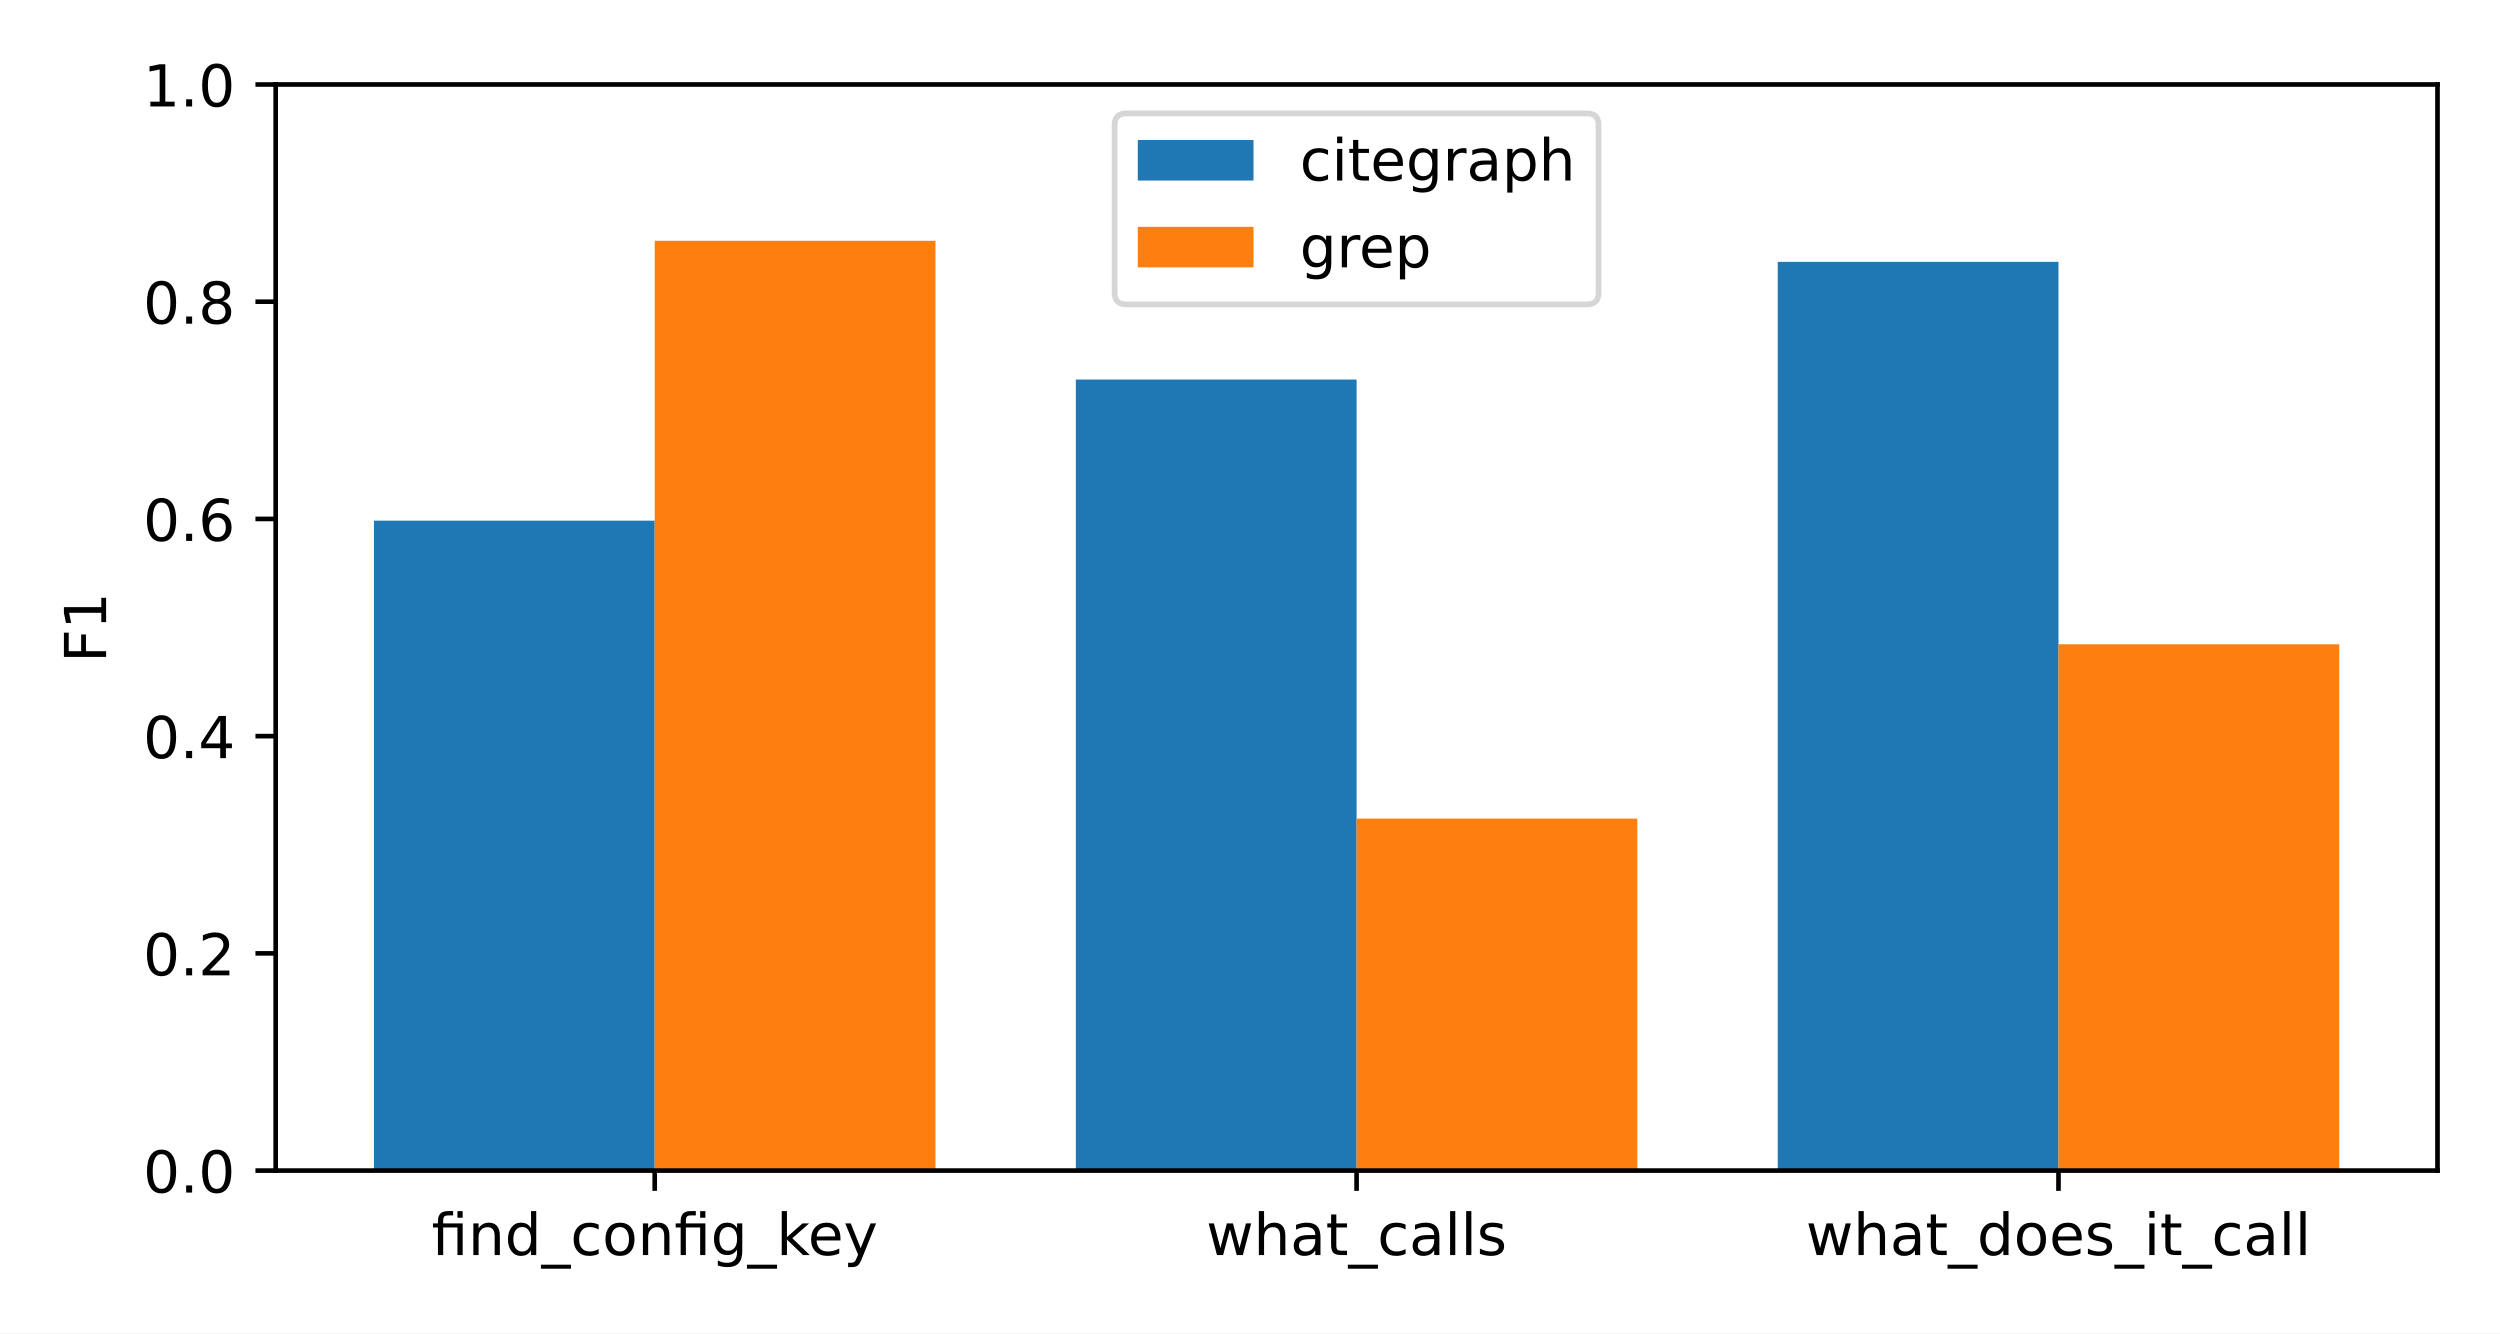
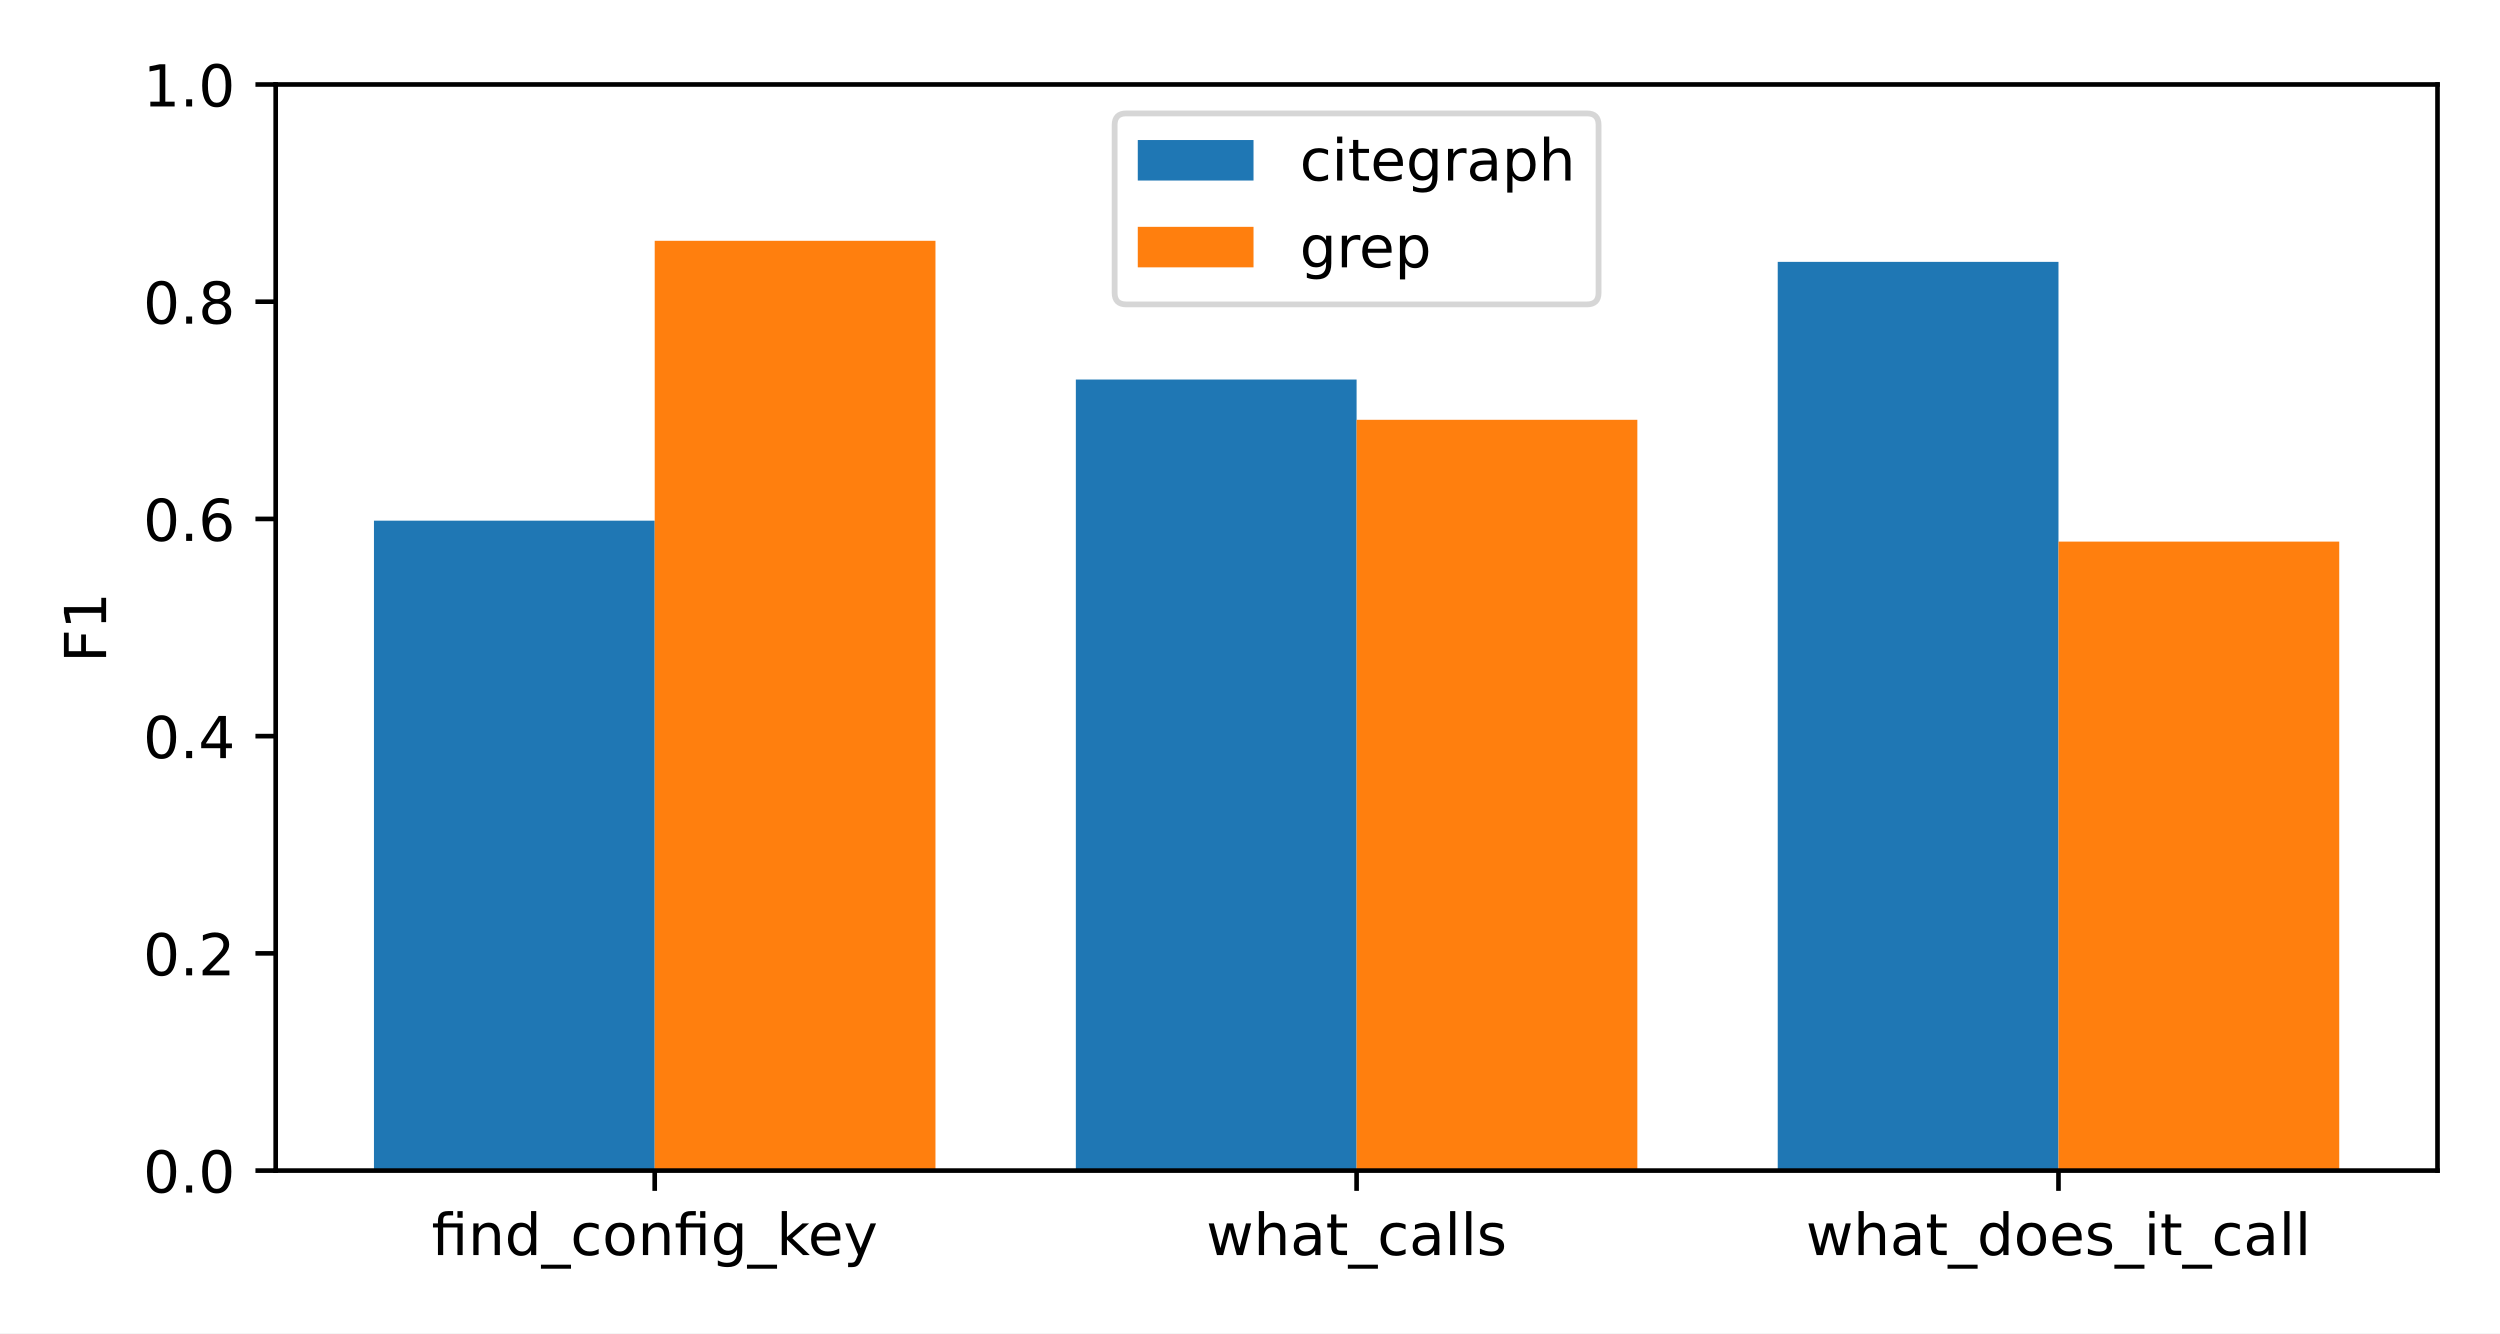
<svg xmlns="http://www.w3.org/2000/svg" xmlns:xlink="http://www.w3.org/1999/xlink" width="432pt" height="230.4pt" viewBox="0 0 432 230.4" version="1.1">
  <defs>
    <style type="text/css">*{stroke-linejoin: round; stroke-linecap: butt}</style>
  </defs>
  <g id="figure_1">
    <g id="patch_1">
      <path d="M 0 230.4  L 432 230.4  L 432 0  L 0 0  z " style="fill: #ffffff" />
    </g>
    <g id="axes_1">
      <g id="patch_2">
        <path d="M 47.64 202.278  L 421.2 202.278  L 421.2 14.599  L 47.64 14.599  z " style="fill: #ffffff" />
      </g>
      <g id="patch_3">
-         <path d="M 64.62 202.278  L 113.134 202.278  L 113.134 89.973  L 64.62 89.973  z " clip-path="url(#p0ddb57a6b1)" style="fill: #1f77b4" />
+         <path d="M 64.62 202.278  L 113.134 202.278  L 113.134 89.973  L 64.62 89.973  z " clip-path="url(#p4c6c30a7b7)" style="fill: #1f77b4" />
      </g>
      <g id="patch_4">
-         <path d="M 185.906 202.278  L 234.42 202.278  L 234.42 65.585  L 185.906 65.585  z " clip-path="url(#p0ddb57a6b1)" style="fill: #1f77b4" />
+         <path d="M 185.906 202.278  L 234.42 202.278  L 234.42 65.585  L 185.906 65.585  z " clip-path="url(#p4c6c30a7b7)" style="fill: #1f77b4" />
      </g>
      <g id="patch_5">
-         <path d="M 307.191 202.278  L 355.706 202.278  L 355.706 45.253  L 307.191 45.253  z " clip-path="url(#p0ddb57a6b1)" style="fill: #1f77b4" />
+         <path d="M 307.191 202.278  L 355.706 202.278  L 355.706 45.253  L 307.191 45.253  z " clip-path="url(#p4c6c30a7b7)" style="fill: #1f77b4" />
      </g>
      <g id="patch_6">
-         <path d="M 113.134 202.278  L 161.649 202.278  L 161.649 41.61  L 113.134 41.61  z " clip-path="url(#p0ddb57a6b1)" style="fill: #ff7f0e" />
+         <path d="M 113.134 202.278  L 161.649 202.278  L 161.649 41.61  L 113.134 41.61  z " clip-path="url(#p4c6c30a7b7)" style="fill: #ff7f0e" />
      </g>
      <g id="patch_7">
-         <path d="M 234.42 202.278  L 282.934 202.278  L 282.934 141.452  L 234.42 141.452  z " clip-path="url(#p0ddb57a6b1)" style="fill: #ff7f0e" />
+         <path d="M 234.42 202.278  L 282.934 202.278  L 282.934 72.538  L 234.42 72.538  z " clip-path="url(#p4c6c30a7b7)" style="fill: #ff7f0e" />
      </g>
      <g id="patch_8">
-         <path d="M 355.706 202.278  L 404.22 202.278  L 404.22 111.332  L 355.706 111.332  z " clip-path="url(#p0ddb57a6b1)" style="fill: #ff7f0e" />
+         <path d="M 355.706 202.278  L 404.22 202.278  L 404.22 93.586  L 355.706 93.586  z " clip-path="url(#p4c6c30a7b7)" style="fill: #ff7f0e" />
      </g>
      <g id="matplotlib.axis_1">
        <g id="xtick_1">
          <g id="line2d_1">
            <defs>
-               <path id="ma618fa76ad" d="M 0 0  L 0 3.5  " style="stroke: #000000; stroke-width: 0.8" />
+               <path id="mf35f7488b2" d="M 0 0  L 0 3.5  " style="stroke: #000000; stroke-width: 0.8" />
            </defs>
            <g>
-               <use xlink:href="#ma618fa76ad" x="113.134" y="202.278" style="stroke: #000000; stroke-width: 0.8" />
+               <use xlink:href="#mf35f7488b2" x="113.134" y="202.278" style="stroke: #000000; stroke-width: 0.8" />
            </g>
          </g>
          <g id="text_1">
            <g transform="translate(74.58819 216.8761) scale(0.1 -0.1)">
              <defs>
                <path id="DejaVuSans-13af" d="M 3431 3500  L 3431 0  L 2853 0  L 2853 3053  L 1275 3053  L 1275 0  L 697 0  L 697 3053  L 147 3053  L 147 3500  L 697 3500  L 697 3744  Q 697 4316 967 4589  Q 1238 4863 1797 4863  L 2375 4863  L 2375 4384  L 1825 4384  Q 1516 4384 1395 4259  Q 1275 4134 1275 3809  L 1275 3500  L 3431 3500  z M 2853 4856  L 3431 4856  L 3431 4128  L 2853 4128  L 2853 4856  z " transform="scale(0.015625)" />
                <path id="DejaVuSans-51" d="M 3513 2113  L 3513 0  L 2938 0  L 2938 2094  Q 2938 2591 2744 2837  Q 2550 3084 2163 3084  Q 1697 3084 1428 2787  Q 1159 2491 1159 1978  L 1159 0  L 581 0  L 581 3500  L 1159 3500  L 1159 2956  Q 1366 3272 1645 3428  Q 1925 3584 2291 3584  Q 2894 3584 3203 3211  Q 3513 2838 3513 2113  z " transform="scale(0.015625)" />
                <path id="DejaVuSans-47" d="M 2906 2969  L 2906 4863  L 3481 4863  L 3481 0  L 2906 0  L 2906 525  Q 2725 213 2448 61  Q 2172 -91 1784 -91  Q 1150 -91 751 415  Q 353 922 353 1747  Q 353 2572 751 3078  Q 1150 3584 1784 3584  Q 2172 3584 2448 3432  Q 2725 3281 2906 2969  z M 947 1747  Q 947 1113 1208 752  Q 1469 391 1925 391  Q 2381 391 2643 752  Q 2906 1113 2906 1747  Q 2906 2381 2643 2742  Q 2381 3103 1925 3103  Q 1469 3103 1208 2742  Q 947 2381 947 1747  z " transform="scale(0.015625)" />
                <path id="DejaVuSans-42" d="M 3263 -1063  L 3263 -1509  L -63 -1509  L -63 -1063  L 3263 -1063  z " transform="scale(0.015625)" />
                <path id="DejaVuSans-46" d="M 3122 3366  L 3122 2828  Q 2878 2963 2633 3030  Q 2388 3097 2138 3097  Q 1578 3097 1268 2742  Q 959 2388 959 1747  Q 959 1106 1268 751  Q 1578 397 2138 397  Q 2388 397 2633 464  Q 2878 531 3122 666  L 3122 134  Q 2881 22 2623 -34  Q 2366 -91 2075 -91  Q 1284 -91 818 406  Q 353 903 353 1747  Q 353 2603 823 3093  Q 1294 3584 2113 3584  Q 2378 3584 2631 3529  Q 2884 3475 3122 3366  z " transform="scale(0.015625)" />
                <path id="DejaVuSans-52" d="M 1959 3097  Q 1497 3097 1228 2736  Q 959 2375 959 1747  Q 959 1119 1226 758  Q 1494 397 1959 397  Q 2419 397 2687 759  Q 2956 1122 2956 1747  Q 2956 2369 2687 2733  Q 2419 3097 1959 3097  z M 1959 3584  Q 2709 3584 3137 3096  Q 3566 2609 3566 1747  Q 3566 888 3137 398  Q 2709 -91 1959 -91  Q 1206 -91 779 398  Q 353 888 353 1747  Q 353 2609 779 3096  Q 1206 3584 1959 3584  z " transform="scale(0.015625)" />
                <path id="DejaVuSans-4a" d="M 2906 1791  Q 2906 2416 2648 2759  Q 2391 3103 1925 3103  Q 1463 3103 1205 2759  Q 947 2416 947 1791  Q 947 1169 1205 825  Q 1463 481 1925 481  Q 2391 481 2648 825  Q 2906 1169 2906 1791  z M 3481 434  Q 3481 -459 3084 -895  Q 2688 -1331 1869 -1331  Q 1566 -1331 1297 -1286  Q 1028 -1241 775 -1147  L 775 -588  Q 1028 -725 1275 -790  Q 1522 -856 1778 -856  Q 2344 -856 2625 -561  Q 2906 -266 2906 331  L 2906 616  Q 2728 306 2450 153  Q 2172 0 1784 0  Q 1141 0 747 490  Q 353 981 353 1791  Q 353 2603 747 3093  Q 1141 3584 1784 3584  Q 2172 3584 2450 3431  Q 2728 3278 2906 2969  L 2906 3500  L 3481 3500  L 3481 434  z " transform="scale(0.015625)" />
                <path id="DejaVuSans-4e" d="M 581 4863  L 1159 4863  L 1159 1991  L 2875 3500  L 3609 3500  L 1753 1863  L 3688 0  L 2938 0  L 1159 1709  L 1159 0  L 581 0  L 581 4863  z " transform="scale(0.015625)" />
                <path id="DejaVuSans-48" d="M 3597 1894  L 3597 1613  L 953 1613  Q 991 1019 1311 708  Q 1631 397 2203 397  Q 2534 397 2845 478  Q 3156 559 3463 722  L 3463 178  Q 3153 47 2828 -22  Q 2503 -91 2169 -91  Q 1331 -91 842 396  Q 353 884 353 1716  Q 353 2575 817 3079  Q 1281 3584 2069 3584  Q 2775 3584 3186 3129  Q 3597 2675 3597 1894  z M 3022 2063  Q 3016 2534 2758 2815  Q 2500 3097 2075 3097  Q 1594 3097 1305 2825  Q 1016 2553 972 2059  L 3022 2063  z " transform="scale(0.015625)" />
                <path id="DejaVuSans-5c" d="M 2059 -325  Q 1816 -950 1584 -1140  Q 1353 -1331 966 -1331  L 506 -1331  L 506 -850  L 844 -850  Q 1081 -850 1212 -737  Q 1344 -625 1503 -206  L 1606 56  L 191 3500  L 800 3500  L 1894 763  L 2988 3500  L 3597 3500  L 2059 -325  z " transform="scale(0.015625)" />
              </defs>
              <use xlink:href="#DejaVuSans-13af" />
              <use xlink:href="#DejaVuSans-51" transform="translate(62.98438 0)" />
              <use xlink:href="#DejaVuSans-47" transform="translate(126.3594 0)" />
              <use xlink:href="#DejaVuSans-42" transform="translate(189.8438 0)" />
              <use xlink:href="#DejaVuSans-46" transform="translate(239.8438 0)" />
              <use xlink:href="#DejaVuSans-52" transform="translate(294.8281 0)" />
              <use xlink:href="#DejaVuSans-51" transform="translate(356.0156 0)" />
              <use xlink:href="#DejaVuSans-13af" transform="translate(419.3906 0)" />
              <use xlink:href="#DejaVuSans-4a" transform="translate(482.375 0)" />
              <use xlink:href="#DejaVuSans-42" transform="translate(545.8594 0)" />
              <use xlink:href="#DejaVuSans-4e" transform="translate(595.8594 0)" />
              <use xlink:href="#DejaVuSans-48" transform="translate(650.2031 0)" />
              <use xlink:href="#DejaVuSans-5c" transform="translate(711.7344 0)" />
            </g>
          </g>
        </g>
        <g id="xtick_2">
          <g id="line2d_2">
            <g>
-               <use xlink:href="#ma618fa76ad" x="234.42" y="202.278" style="stroke: #000000; stroke-width: 0.8" />
+               <use xlink:href="#mf35f7488b2" x="234.42" y="202.278" style="stroke: #000000; stroke-width: 0.8" />
            </g>
          </g>
          <g id="text_2">
            <g transform="translate(208.4419 216.8761) scale(0.1 -0.1)">
              <defs>
                <path id="DejaVuSans-5a" d="M 269 3500  L 844 3500  L 1563 769  L 2278 3500  L 2956 3500  L 3675 769  L 4391 3500  L 4966 3500  L 4050 0  L 3372 0  L 2619 2869  L 1863 0  L 1184 0  L 269 3500  z " transform="scale(0.015625)" />
                <path id="DejaVuSans-4b" d="M 3513 2113  L 3513 0  L 2938 0  L 2938 2094  Q 2938 2591 2744 2837  Q 2550 3084 2163 3084  Q 1697 3084 1428 2787  Q 1159 2491 1159 1978  L 1159 0  L 581 0  L 581 4863  L 1159 4863  L 1159 2956  Q 1366 3272 1645 3428  Q 1925 3584 2291 3584  Q 2894 3584 3203 3211  Q 3513 2838 3513 2113  z " transform="scale(0.015625)" />
                <path id="DejaVuSans-44" d="M 2194 1759  Q 1497 1759 1228 1600  Q 959 1441 959 1056  Q 959 750 1161 570  Q 1363 391 1709 391  Q 2188 391 2477 730  Q 2766 1069 2766 1631  L 2766 1759  L 2194 1759  z M 3341 1997  L 3341 0  L 2766 0  L 2766 531  Q 2569 213 2275 61  Q 1981 -91 1556 -91  Q 1019 -91 701 211  Q 384 513 384 1019  Q 384 1609 779 1909  Q 1175 2209 1959 2209  L 2766 2209  L 2766 2266  Q 2766 2663 2505 2880  Q 2244 3097 1772 3097  Q 1472 3097 1187 3025  Q 903 2953 641 2809  L 641 3341  Q 956 3463 1253 3523  Q 1550 3584 1831 3584  Q 2591 3584 2966 3190  Q 3341 2797 3341 1997  z " transform="scale(0.015625)" />
                <path id="DejaVuSans-57" d="M 1172 4494  L 1172 3500  L 2356 3500  L 2356 3053  L 1172 3053  L 1172 1153  Q 1172 725 1289 603  Q 1406 481 1766 481  L 2356 481  L 2356 0  L 1766 0  Q 1100 0 847 248  Q 594 497 594 1153  L 594 3053  L 172 3053  L 172 3500  L 594 3500  L 594 4494  L 1172 4494  z " transform="scale(0.015625)" />
                <path id="DejaVuSans-4f" d="M 603 4863  L 1178 4863  L 1178 0  L 603 0  L 603 4863  z " transform="scale(0.015625)" />
                <path id="DejaVuSans-56" d="M 2834 3397  L 2834 2853  Q 2591 2978 2328 3040  Q 2066 3103 1784 3103  Q 1356 3103 1142 2972  Q 928 2841 928 2578  Q 928 2378 1081 2264  Q 1234 2150 1697 2047  L 1894 2003  Q 2506 1872 2764 1633  Q 3022 1394 3022 966  Q 3022 478 2636 193  Q 2250 -91 1575 -91  Q 1294 -91 989 -36  Q 684 19 347 128  L 347 722  Q 666 556 975 473  Q 1284 391 1588 391  Q 1994 391 2212 530  Q 2431 669 2431 922  Q 2431 1156 2273 1281  Q 2116 1406 1581 1522  L 1381 1569  Q 847 1681 609 1914  Q 372 2147 372 2553  Q 372 3047 722 3315  Q 1072 3584 1716 3584  Q 2034 3584 2315 3537  Q 2597 3491 2834 3397  z " transform="scale(0.015625)" />
              </defs>
              <use xlink:href="#DejaVuSans-5a" />
              <use xlink:href="#DejaVuSans-4b" transform="translate(81.78125 0)" />
              <use xlink:href="#DejaVuSans-44" transform="translate(145.1562 0)" />
              <use xlink:href="#DejaVuSans-57" transform="translate(206.4375 0)" />
              <use xlink:href="#DejaVuSans-42" transform="translate(245.6406 0)" />
              <use xlink:href="#DejaVuSans-46" transform="translate(295.6406 0)" />
              <use xlink:href="#DejaVuSans-44" transform="translate(350.625 0)" />
              <use xlink:href="#DejaVuSans-4f" transform="translate(411.9062 0)" />
              <use xlink:href="#DejaVuSans-4f" transform="translate(439.6875 0)" />
              <use xlink:href="#DejaVuSans-56" transform="translate(467.4688 0)" />
            </g>
          </g>
        </g>
        <g id="xtick_3">
          <g id="line2d_3">
            <g>
-               <use xlink:href="#ma618fa76ad" x="355.706" y="202.278" style="stroke: #000000; stroke-width: 0.8" />
+               <use xlink:href="#mf35f7488b2" x="355.706" y="202.278" style="stroke: #000000; stroke-width: 0.8" />
            </g>
          </g>
          <g id="text_3">
            <g transform="translate(312.0682 216.8761) scale(0.1 -0.1)">
              <defs>
                <path id="DejaVuSans-4c" d="M 603 3500  L 1178 3500  L 1178 0  L 603 0  L 603 3500  z M 603 4863  L 1178 4863  L 1178 4134  L 603 4134  L 603 4863  z " transform="scale(0.015625)" />
              </defs>
              <use xlink:href="#DejaVuSans-5a" />
              <use xlink:href="#DejaVuSans-4b" transform="translate(81.78125 0)" />
              <use xlink:href="#DejaVuSans-44" transform="translate(145.1562 0)" />
              <use xlink:href="#DejaVuSans-57" transform="translate(206.4375 0)" />
              <use xlink:href="#DejaVuSans-42" transform="translate(245.6406 0)" />
              <use xlink:href="#DejaVuSans-47" transform="translate(295.6406 0)" />
              <use xlink:href="#DejaVuSans-52" transform="translate(359.125 0)" />
              <use xlink:href="#DejaVuSans-48" transform="translate(420.3125 0)" />
              <use xlink:href="#DejaVuSans-56" transform="translate(481.8438 0)" />
              <use xlink:href="#DejaVuSans-42" transform="translate(533.9375 0)" />
              <use xlink:href="#DejaVuSans-4c" transform="translate(583.9375 0)" />
              <use xlink:href="#DejaVuSans-57" transform="translate(611.7188 0)" />
              <use xlink:href="#DejaVuSans-42" transform="translate(650.9219 0)" />
              <use xlink:href="#DejaVuSans-46" transform="translate(700.9219 0)" />
              <use xlink:href="#DejaVuSans-44" transform="translate(755.9062 0)" />
              <use xlink:href="#DejaVuSans-4f" transform="translate(817.1875 0)" />
              <use xlink:href="#DejaVuSans-4f" transform="translate(844.9688 0)" />
            </g>
          </g>
        </g>
      </g>
      <g id="matplotlib.axis_2">
        <g id="ytick_1">
          <g id="line2d_4">
            <defs>
-               <path id="mf900e54411" d="M 0 0  L -3.5 0  " style="stroke: #000000; stroke-width: 0.8" />
+               <path id="m1f753cde21" d="M 0 0  L -3.5 0  " style="stroke: #000000; stroke-width: 0.8" />
            </defs>
            <g>
-               <use xlink:href="#mf900e54411" x="47.64" y="202.278" style="stroke: #000000; stroke-width: 0.8" />
+               <use xlink:href="#m1f753cde21" x="47.64" y="202.278" style="stroke: #000000; stroke-width: 0.8" />
            </g>
          </g>
          <g id="text_4">
            <g transform="translate(24.73688 206.0765) scale(0.1 -0.1)">
              <defs>
                <path id="DejaVuSans-13" d="M 2034 4250  Q 1547 4250 1301 3770  Q 1056 3291 1056 2328  Q 1056 1369 1301 889  Q 1547 409 2034 409  Q 2525 409 2770 889  Q 3016 1369 3016 2328  Q 3016 3291 2770 3770  Q 2525 4250 2034 4250  z M 2034 4750  Q 2819 4750 3233 4129  Q 3647 3509 3647 2328  Q 3647 1150 3233 529  Q 2819 -91 2034 -91  Q 1250 -91 836 529  Q 422 1150 422 2328  Q 422 3509 836 4129  Q 1250 4750 2034 4750  z " transform="scale(0.015625)" />
                <path id="DejaVuSans-11" d="M 684 794  L 1344 794  L 1344 0  L 684 0  L 684 794  z " transform="scale(0.015625)" />
              </defs>
              <use xlink:href="#DejaVuSans-13" />
              <use xlink:href="#DejaVuSans-11" transform="translate(63.625 0)" />
              <use xlink:href="#DejaVuSans-13" transform="translate(95.40625 0)" />
            </g>
          </g>
        </g>
        <g id="ytick_2">
          <g id="line2d_5">
            <g>
-               <use xlink:href="#mf900e54411" x="47.64" y="164.742" style="stroke: #000000; stroke-width: 0.8" />
+               <use xlink:href="#m1f753cde21" x="47.64" y="164.742" style="stroke: #000000; stroke-width: 0.8" />
            </g>
          </g>
          <g id="text_5">
            <g transform="translate(24.73688 168.5407) scale(0.1 -0.1)">
              <defs>
                <path id="DejaVuSans-15" d="M 1228 531  L 3431 531  L 3431 0  L 469 0  L 469 531  Q 828 903 1448 1529  Q 2069 2156 2228 2338  Q 2531 2678 2651 2914  Q 2772 3150 2772 3378  Q 2772 3750 2511 3984  Q 2250 4219 1831 4219  Q 1534 4219 1204 4116  Q 875 4013 500 3803  L 500 4441  Q 881 4594 1212 4672  Q 1544 4750 1819 4750  Q 2544 4750 2975 4387  Q 3406 4025 3406 3419  Q 3406 3131 3298 2873  Q 3191 2616 2906 2266  Q 2828 2175 2409 1742  Q 1991 1309 1228 531  z " transform="scale(0.015625)" />
              </defs>
              <use xlink:href="#DejaVuSans-13" />
              <use xlink:href="#DejaVuSans-11" transform="translate(63.625 0)" />
              <use xlink:href="#DejaVuSans-15" transform="translate(95.40625 0)" />
            </g>
          </g>
        </g>
        <g id="ytick_3">
          <g id="line2d_6">
            <g>
-               <use xlink:href="#mf900e54411" x="47.64" y="127.206" style="stroke: #000000; stroke-width: 0.8" />
+               <use xlink:href="#m1f753cde21" x="47.64" y="127.206" style="stroke: #000000; stroke-width: 0.8" />
            </g>
          </g>
          <g id="text_6">
            <g transform="translate(24.73688 131.005) scale(0.1 -0.1)">
              <defs>
                <path id="DejaVuSans-17" d="M 2419 4116  L 825 1625  L 2419 1625  L 2419 4116  z M 2253 4666  L 3047 4666  L 3047 1625  L 3713 1625  L 3713 1100  L 3047 1100  L 3047 0  L 2419 0  L 2419 1100  L 313 1100  L 313 1709  L 2253 4666  z " transform="scale(0.015625)" />
              </defs>
              <use xlink:href="#DejaVuSans-13" />
              <use xlink:href="#DejaVuSans-11" transform="translate(63.625 0)" />
              <use xlink:href="#DejaVuSans-17" transform="translate(95.40625 0)" />
            </g>
          </g>
        </g>
        <g id="ytick_4">
          <g id="line2d_7">
            <g>
-               <use xlink:href="#mf900e54411" x="47.64" y="89.67" style="stroke: #000000; stroke-width: 0.8" />
+               <use xlink:href="#m1f753cde21" x="47.64" y="89.67" style="stroke: #000000; stroke-width: 0.8" />
            </g>
          </g>
          <g id="text_7">
            <g transform="translate(24.73688 93.46919) scale(0.1 -0.1)">
              <defs>
                <path id="DejaVuSans-19" d="M 2113 2584  Q 1688 2584 1439 2293  Q 1191 2003 1191 1497  Q 1191 994 1439 701  Q 1688 409 2113 409  Q 2538 409 2786 701  Q 3034 994 3034 1497  Q 3034 2003 2786 2293  Q 2538 2584 2113 2584  z M 3366 4563  L 3366 3988  Q 3128 4100 2886 4159  Q 2644 4219 2406 4219  Q 1781 4219 1451 3797  Q 1122 3375 1075 2522  Q 1259 2794 1537 2939  Q 1816 3084 2150 3084  Q 2853 3084 3261 2657  Q 3669 2231 3669 1497  Q 3669 778 3244 343  Q 2819 -91 2113 -91  Q 1303 -91 875 529  Q 447 1150 447 2328  Q 447 3434 972 4092  Q 1497 4750 2381 4750  Q 2619 4750 2861 4703  Q 3103 4656 3366 4563  z " transform="scale(0.015625)" />
              </defs>
              <use xlink:href="#DejaVuSans-13" />
              <use xlink:href="#DejaVuSans-11" transform="translate(63.625 0)" />
              <use xlink:href="#DejaVuSans-19" transform="translate(95.40625 0)" />
            </g>
          </g>
        </g>
        <g id="ytick_5">
          <g id="line2d_8">
            <g>
-               <use xlink:href="#mf900e54411" x="47.64" y="52.135" style="stroke: #000000; stroke-width: 0.8" />
+               <use xlink:href="#m1f753cde21" x="47.64" y="52.135" style="stroke: #000000; stroke-width: 0.8" />
            </g>
          </g>
          <g id="text_8">
            <g transform="translate(24.73688 55.93342) scale(0.1 -0.1)">
              <defs>
                <path id="DejaVuSans-1b" d="M 2034 2216  Q 1584 2216 1326 1975  Q 1069 1734 1069 1313  Q 1069 891 1326 650  Q 1584 409 2034 409  Q 2484 409 2743 651  Q 3003 894 3003 1313  Q 3003 1734 2745 1975  Q 2488 2216 2034 2216  z M 1403 2484  Q 997 2584 770 2862  Q 544 3141 544 3541  Q 544 4100 942 4425  Q 1341 4750 2034 4750  Q 2731 4750 3128 4425  Q 3525 4100 3525 3541  Q 3525 3141 3298 2862  Q 3072 2584 2669 2484  Q 3125 2378 3379 2068  Q 3634 1759 3634 1313  Q 3634 634 3220 271  Q 2806 -91 2034 -91  Q 1263 -91 848 271  Q 434 634 434 1313  Q 434 1759 690 2068  Q 947 2378 1403 2484  z M 1172 3481  Q 1172 3119 1398 2916  Q 1625 2713 2034 2713  Q 2441 2713 2670 2916  Q 2900 3119 2900 3481  Q 2900 3844 2670 4047  Q 2441 4250 2034 4250  Q 1625 4250 1398 4047  Q 1172 3844 1172 3481  z " transform="scale(0.015625)" />
              </defs>
              <use xlink:href="#DejaVuSans-13" />
              <use xlink:href="#DejaVuSans-11" transform="translate(63.625 0)" />
              <use xlink:href="#DejaVuSans-1b" transform="translate(95.40625 0)" />
            </g>
          </g>
        </g>
        <g id="ytick_6">
          <g id="line2d_9">
            <g>
-               <use xlink:href="#mf900e54411" x="47.64" y="14.599" style="stroke: #000000; stroke-width: 0.8" />
+               <use xlink:href="#m1f753cde21" x="47.64" y="14.599" style="stroke: #000000; stroke-width: 0.8" />
            </g>
          </g>
          <g id="text_9">
            <g transform="translate(24.73688 18.39766) scale(0.1 -0.1)">
              <defs>
                <path id="DejaVuSans-14" d="M 794 531  L 1825 531  L 1825 4091  L 703 3866  L 703 4441  L 1819 4666  L 2450 4666  L 2450 531  L 3481 531  L 3481 0  L 794 0  L 794 531  z " transform="scale(0.015625)" />
              </defs>
              <use xlink:href="#DejaVuSans-14" />
              <use xlink:href="#DejaVuSans-11" transform="translate(63.625 0)" />
              <use xlink:href="#DejaVuSans-13" transform="translate(95.40625 0)" />
            </g>
          </g>
        </g>
        <g id="text_10">
          <g transform="translate(18.33453 114.4953) rotate(-90) scale(0.1 -0.1)">
            <defs>
              <path id="DejaVuSans-29" d="M 628 4666  L 3309 4666  L 3309 4134  L 1259 4134  L 1259 2759  L 3109 2759  L 3109 2228  L 1259 2228  L 1259 0  L 628 0  L 628 4666  z " transform="scale(0.015625)" />
            </defs>
            <use xlink:href="#DejaVuSans-29" />
            <use xlink:href="#DejaVuSans-14" transform="translate(57.51562 0)" />
          </g>
        </g>
      </g>
      <g id="patch_9">
        <path d="M 47.64 202.278  L 47.64 14.599  " style="fill: none; stroke: #000000; stroke-width: 0.8; stroke-linejoin: miter; stroke-linecap: square" />
      </g>
      <g id="patch_10">
        <path d="M 421.2 202.278  L 421.2 14.599  " style="fill: none; stroke: #000000; stroke-width: 0.8; stroke-linejoin: miter; stroke-linecap: square" />
      </g>
      <g id="patch_11">
        <path d="M 47.64 202.278  L 421.2 202.278  " style="fill: none; stroke: #000000; stroke-width: 0.8; stroke-linejoin: miter; stroke-linecap: square" />
      </g>
      <g id="patch_12">
        <path d="M 47.64 14.599  L 421.2 14.599  " style="fill: none; stroke: #000000; stroke-width: 0.8; stroke-linejoin: miter; stroke-linecap: square" />
      </g>
      <g id="legend_1">
        <g id="patch_13">
          <path d="M 194.608 52.6  L 274.232 52.6  Q 276.232 52.6 276.232 50.6  L 276.232 21.599  Q 276.232 19.599 274.232 19.599  L 194.608 19.599  Q 192.608 19.599 192.608 21.599  L 192.608 50.6  Q 192.608 52.6 194.608 52.6  z " style="fill: #ffffff; opacity: 0.8; stroke: #cccccc; stroke-linejoin: miter" />
        </g>
        <g id="patch_14">
          <path d="M 196.608 31.197  L 216.608 31.197  L 216.608 24.197  L 196.608 24.197  z " style="fill: #1f77b4" />
        </g>
        <g id="text_11">
          <g transform="translate(224.6083 31.19727) scale(0.1 -0.1)">
            <defs>
              <path id="DejaVuSans-55" d="M 2631 2963  Q 2534 3019 2420 3045  Q 2306 3072 2169 3072  Q 1681 3072 1420 2755  Q 1159 2438 1159 1844  L 1159 0  L 581 0  L 581 3500  L 1159 3500  L 1159 2956  Q 1341 3275 1631 3429  Q 1922 3584 2338 3584  Q 2397 3584 2469 3576  Q 2541 3569 2628 3553  L 2631 2963  z " transform="scale(0.015625)" />
              <path id="DejaVuSans-53" d="M 1159 525  L 1159 -1331  L 581 -1331  L 581 3500  L 1159 3500  L 1159 2969  Q 1341 3281 1617 3432  Q 1894 3584 2278 3584  Q 2916 3584 3314 3078  Q 3713 2572 3713 1747  Q 3713 922 3314 415  Q 2916 -91 2278 -91  Q 1894 -91 1617 61  Q 1341 213 1159 525  z M 3116 1747  Q 3116 2381 2855 2742  Q 2594 3103 2138 3103  Q 1681 3103 1420 2742  Q 1159 2381 1159 1747  Q 1159 1113 1420 752  Q 1681 391 2138 391  Q 2594 391 2855 752  Q 3116 1113 3116 1747  z " transform="scale(0.015625)" />
            </defs>
            <use xlink:href="#DejaVuSans-46" />
            <use xlink:href="#DejaVuSans-4c" transform="translate(54.98438 0)" />
            <use xlink:href="#DejaVuSans-57" transform="translate(82.76562 0)" />
            <use xlink:href="#DejaVuSans-48" transform="translate(121.9688 0)" />
            <use xlink:href="#DejaVuSans-4a" transform="translate(183.5 0)" />
            <use xlink:href="#DejaVuSans-55" transform="translate(246.9844 0)" />
            <use xlink:href="#DejaVuSans-44" transform="translate(288.0938 0)" />
            <use xlink:href="#DejaVuSans-53" transform="translate(349.375 0)" />
            <use xlink:href="#DejaVuSans-4b" transform="translate(412.8594 0)" />
          </g>
        </g>
        <g id="patch_15">
          <path d="M 196.608 46.198  L 216.608 46.198  L 216.608 39.198  L 196.608 39.198  z " style="fill: #ff7f0e" />
        </g>
        <g id="text_12">
          <g transform="translate(224.6083 46.19805) scale(0.1 -0.1)">
            <use xlink:href="#DejaVuSans-4a" />
            <use xlink:href="#DejaVuSans-55" transform="translate(63.48438 0)" />
            <use xlink:href="#DejaVuSans-48" transform="translate(102.3906 0)" />
            <use xlink:href="#DejaVuSans-53" transform="translate(163.9219 0)" />
          </g>
        </g>
      </g>
    </g>
  </g>
  <defs>
-     <clipPath id="p0ddb57a6b1">
+     <clipPath id="p4c6c30a7b7">
      <rect x="47.64" y="14.599" width="373.56" height="187.679" />
    </clipPath>
  </defs>
</svg>
